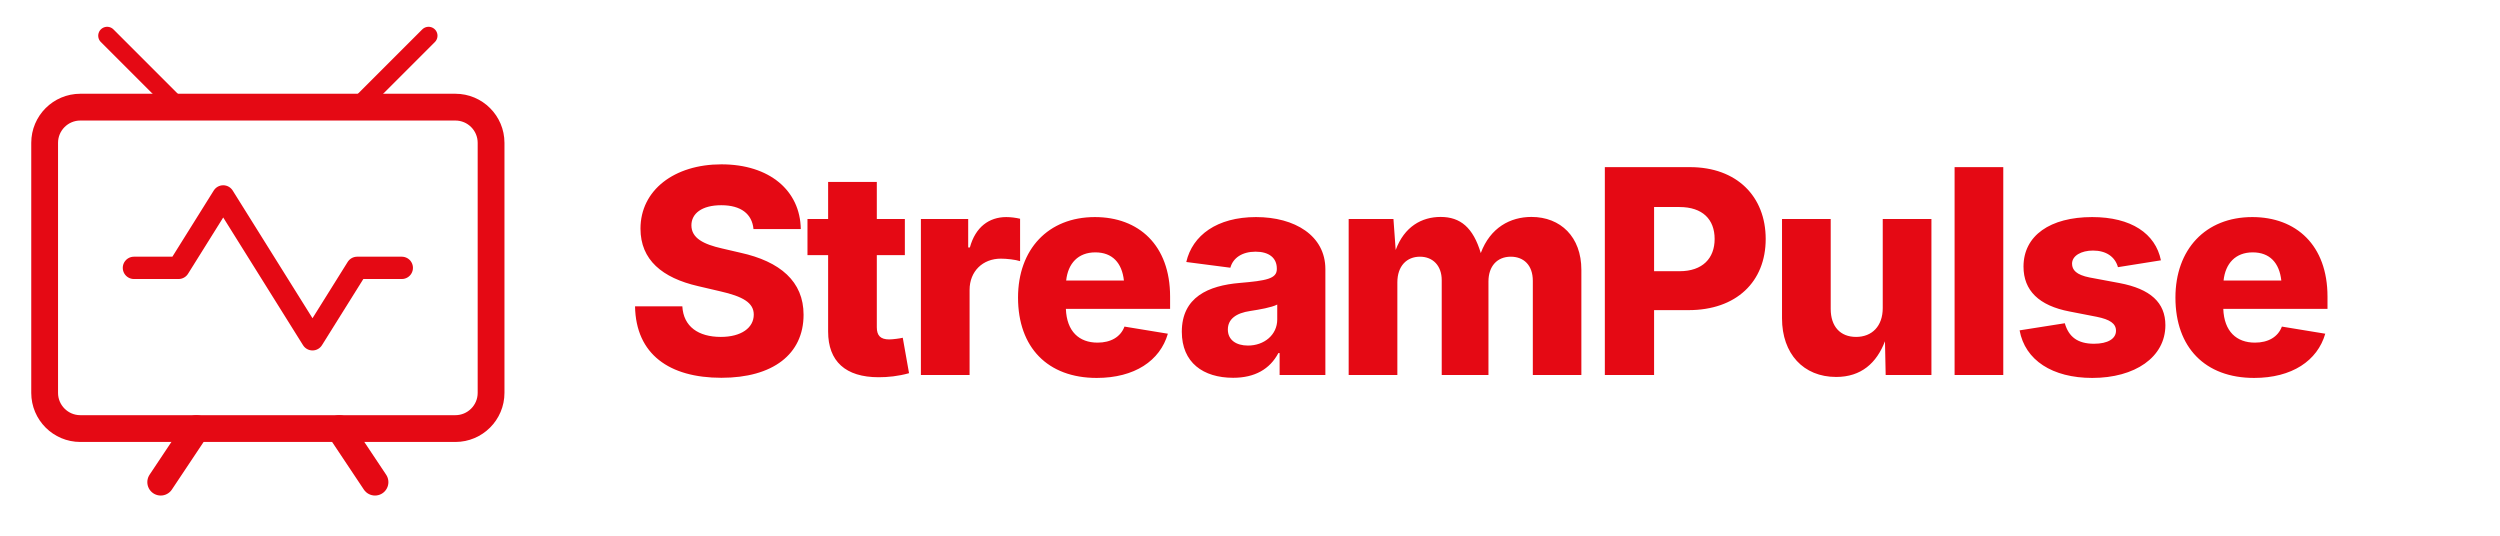
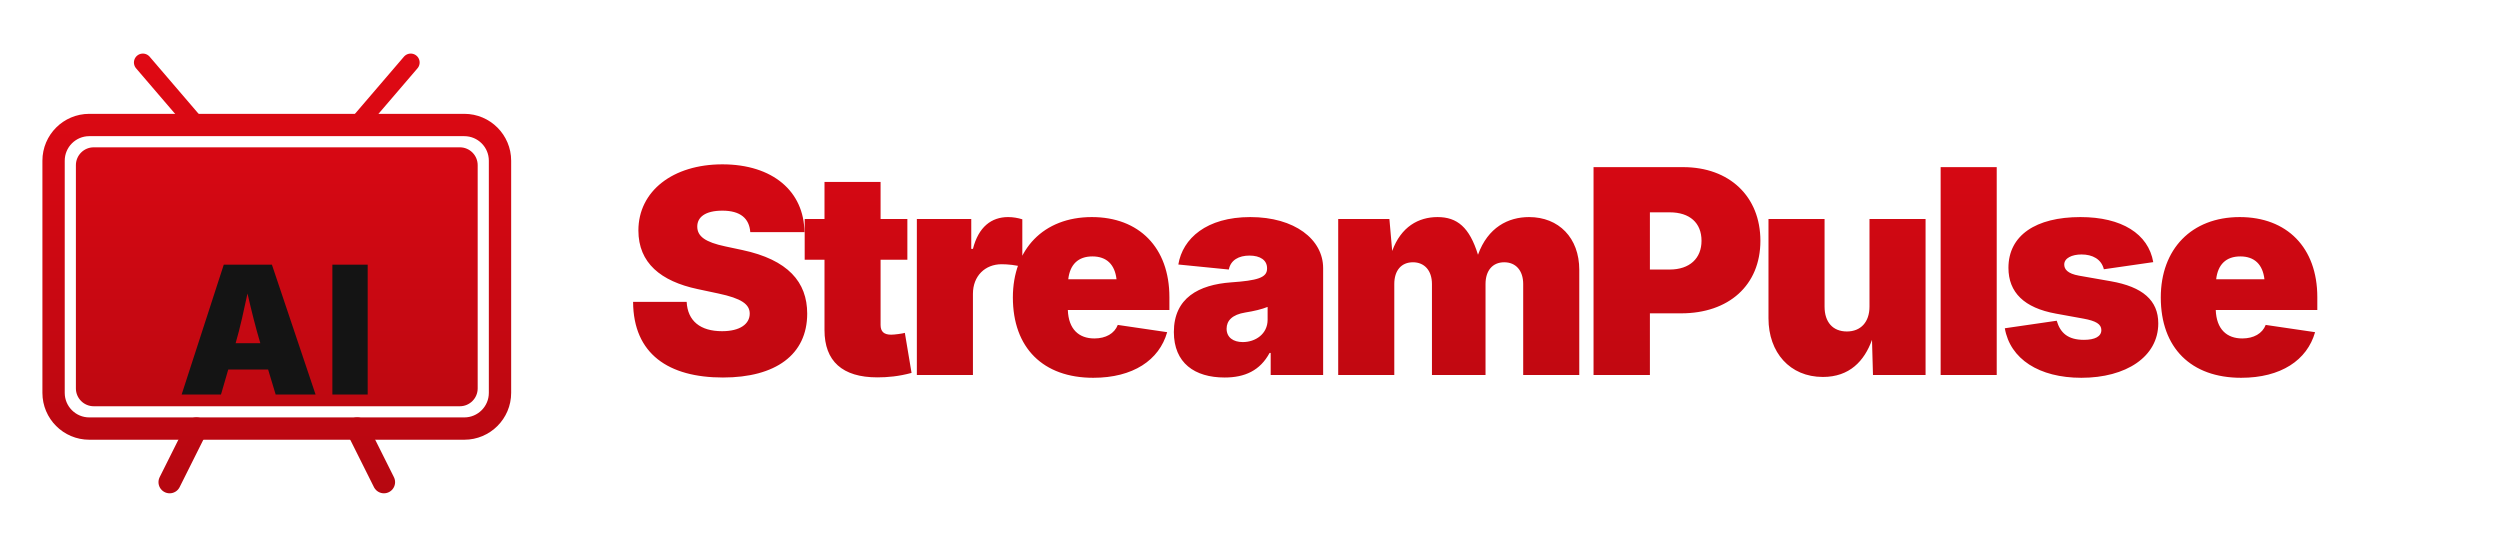
<svg xmlns="http://www.w3.org/2000/svg" width="280" height="60" viewBox="0 0 280 60" fill="none">
-   <rect x="5" y="12" width="50" height="36" rx="4" stroke="#E50914" stroke-width="3" />
-   <path d="M20 12L12 4" stroke="#E50914" stroke-width="2" stroke-linecap="round" />
-   <path d="M40 12L48 4" stroke="#E50914" stroke-width="2" stroke-linecap="round" />
-   <path d="M15 30H20L25 22L35 38L40 30H45" stroke="#E50914" stroke-width="2.5" stroke-linecap="round" stroke-linejoin="round" />
-   <path d="M22 48L18 54" stroke="#E50914" stroke-width="3" stroke-linecap="round" />
-   <path d="M38 48L42 54" stroke="#E50914" stroke-width="3" stroke-linecap="round" />
-   <text x="70" y="42" font-family="Inter, system-ui, sans-serif" font-weight="800" font-size="32" fill="#E50914" style="letter-spacing: -1px;">
+   <defs>
+     <linearGradient id="redGradient" x1="0" y1="0" x2="0" y2="60" gradientUnits="userSpaceOnUse">
+       <stop offset="0%" stop-color="#E50914" />
+       <stop offset="100%" stop-color="#B20710" />
+     </linearGradient>
+   </defs>
+   <rect x="6" y="14" width="50" height="34" rx="4" stroke="url(#redGradient)" stroke-width="2.5" />
+   <rect x="8.5" y="16.5" width="45" height="29" rx="2" fill="url(#redGradient)" />
+   <path d="M22 14L16 7" stroke="url(#redGradient)" stroke-width="2" stroke-linecap="round" />
+   <path d="M40 14L46 7" stroke="url(#redGradient)" stroke-width="2" stroke-linecap="round" />
+   <text x="31" y="36.5" font-family="Inter, system-ui, sans-serif" font-weight="900" font-size="20" fill="#141414" text-anchor="middle" dominant-baseline="middle" style="letter-spacing: 0.5px;">
+     AI
+   </text>
+   <path d="M22 48L19 54" stroke="url(#redGradient)" stroke-width="2.5" stroke-linecap="round" />
+   <path d="M40 48L43 54" stroke="url(#redGradient)" stroke-width="2.5" stroke-linecap="round" />
+   <text x="70" y="42" font-family="Inter, system-ui, sans-serif" font-weight="900" font-size="32" fill="url(#redGradient)" style="letter-spacing: -1.5px;">
    StreamPulse
  </text>
</svg>
